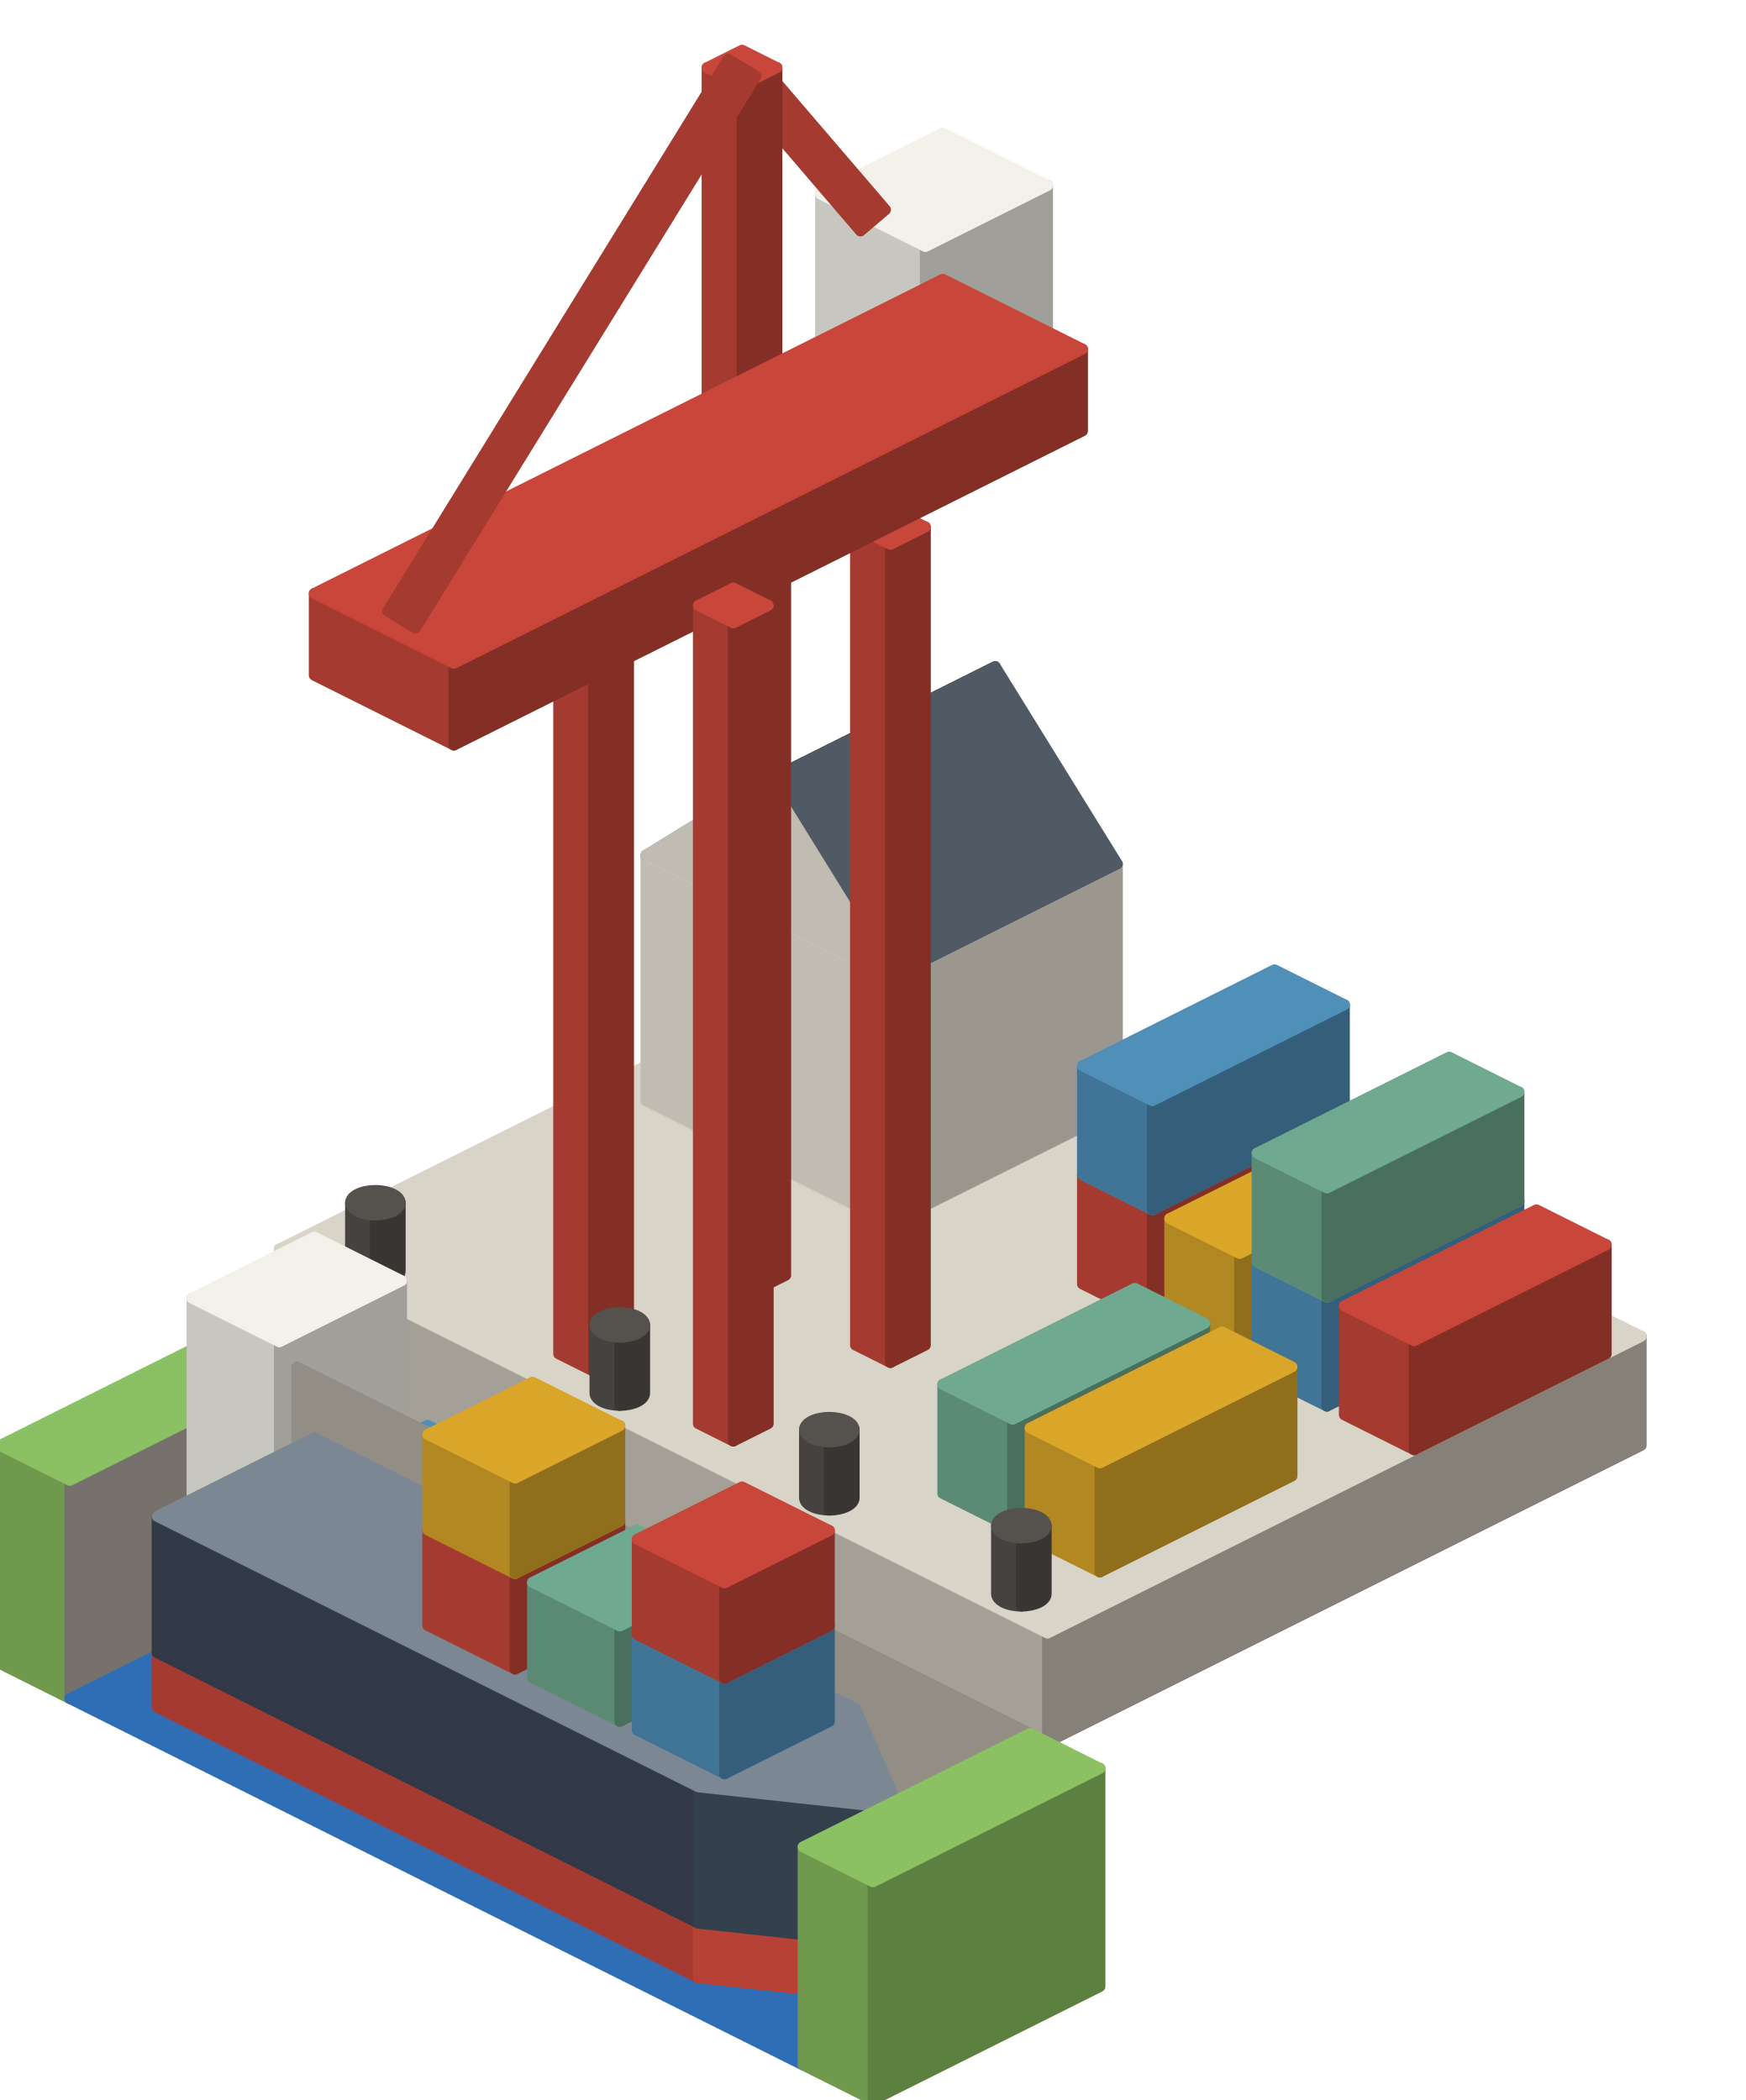
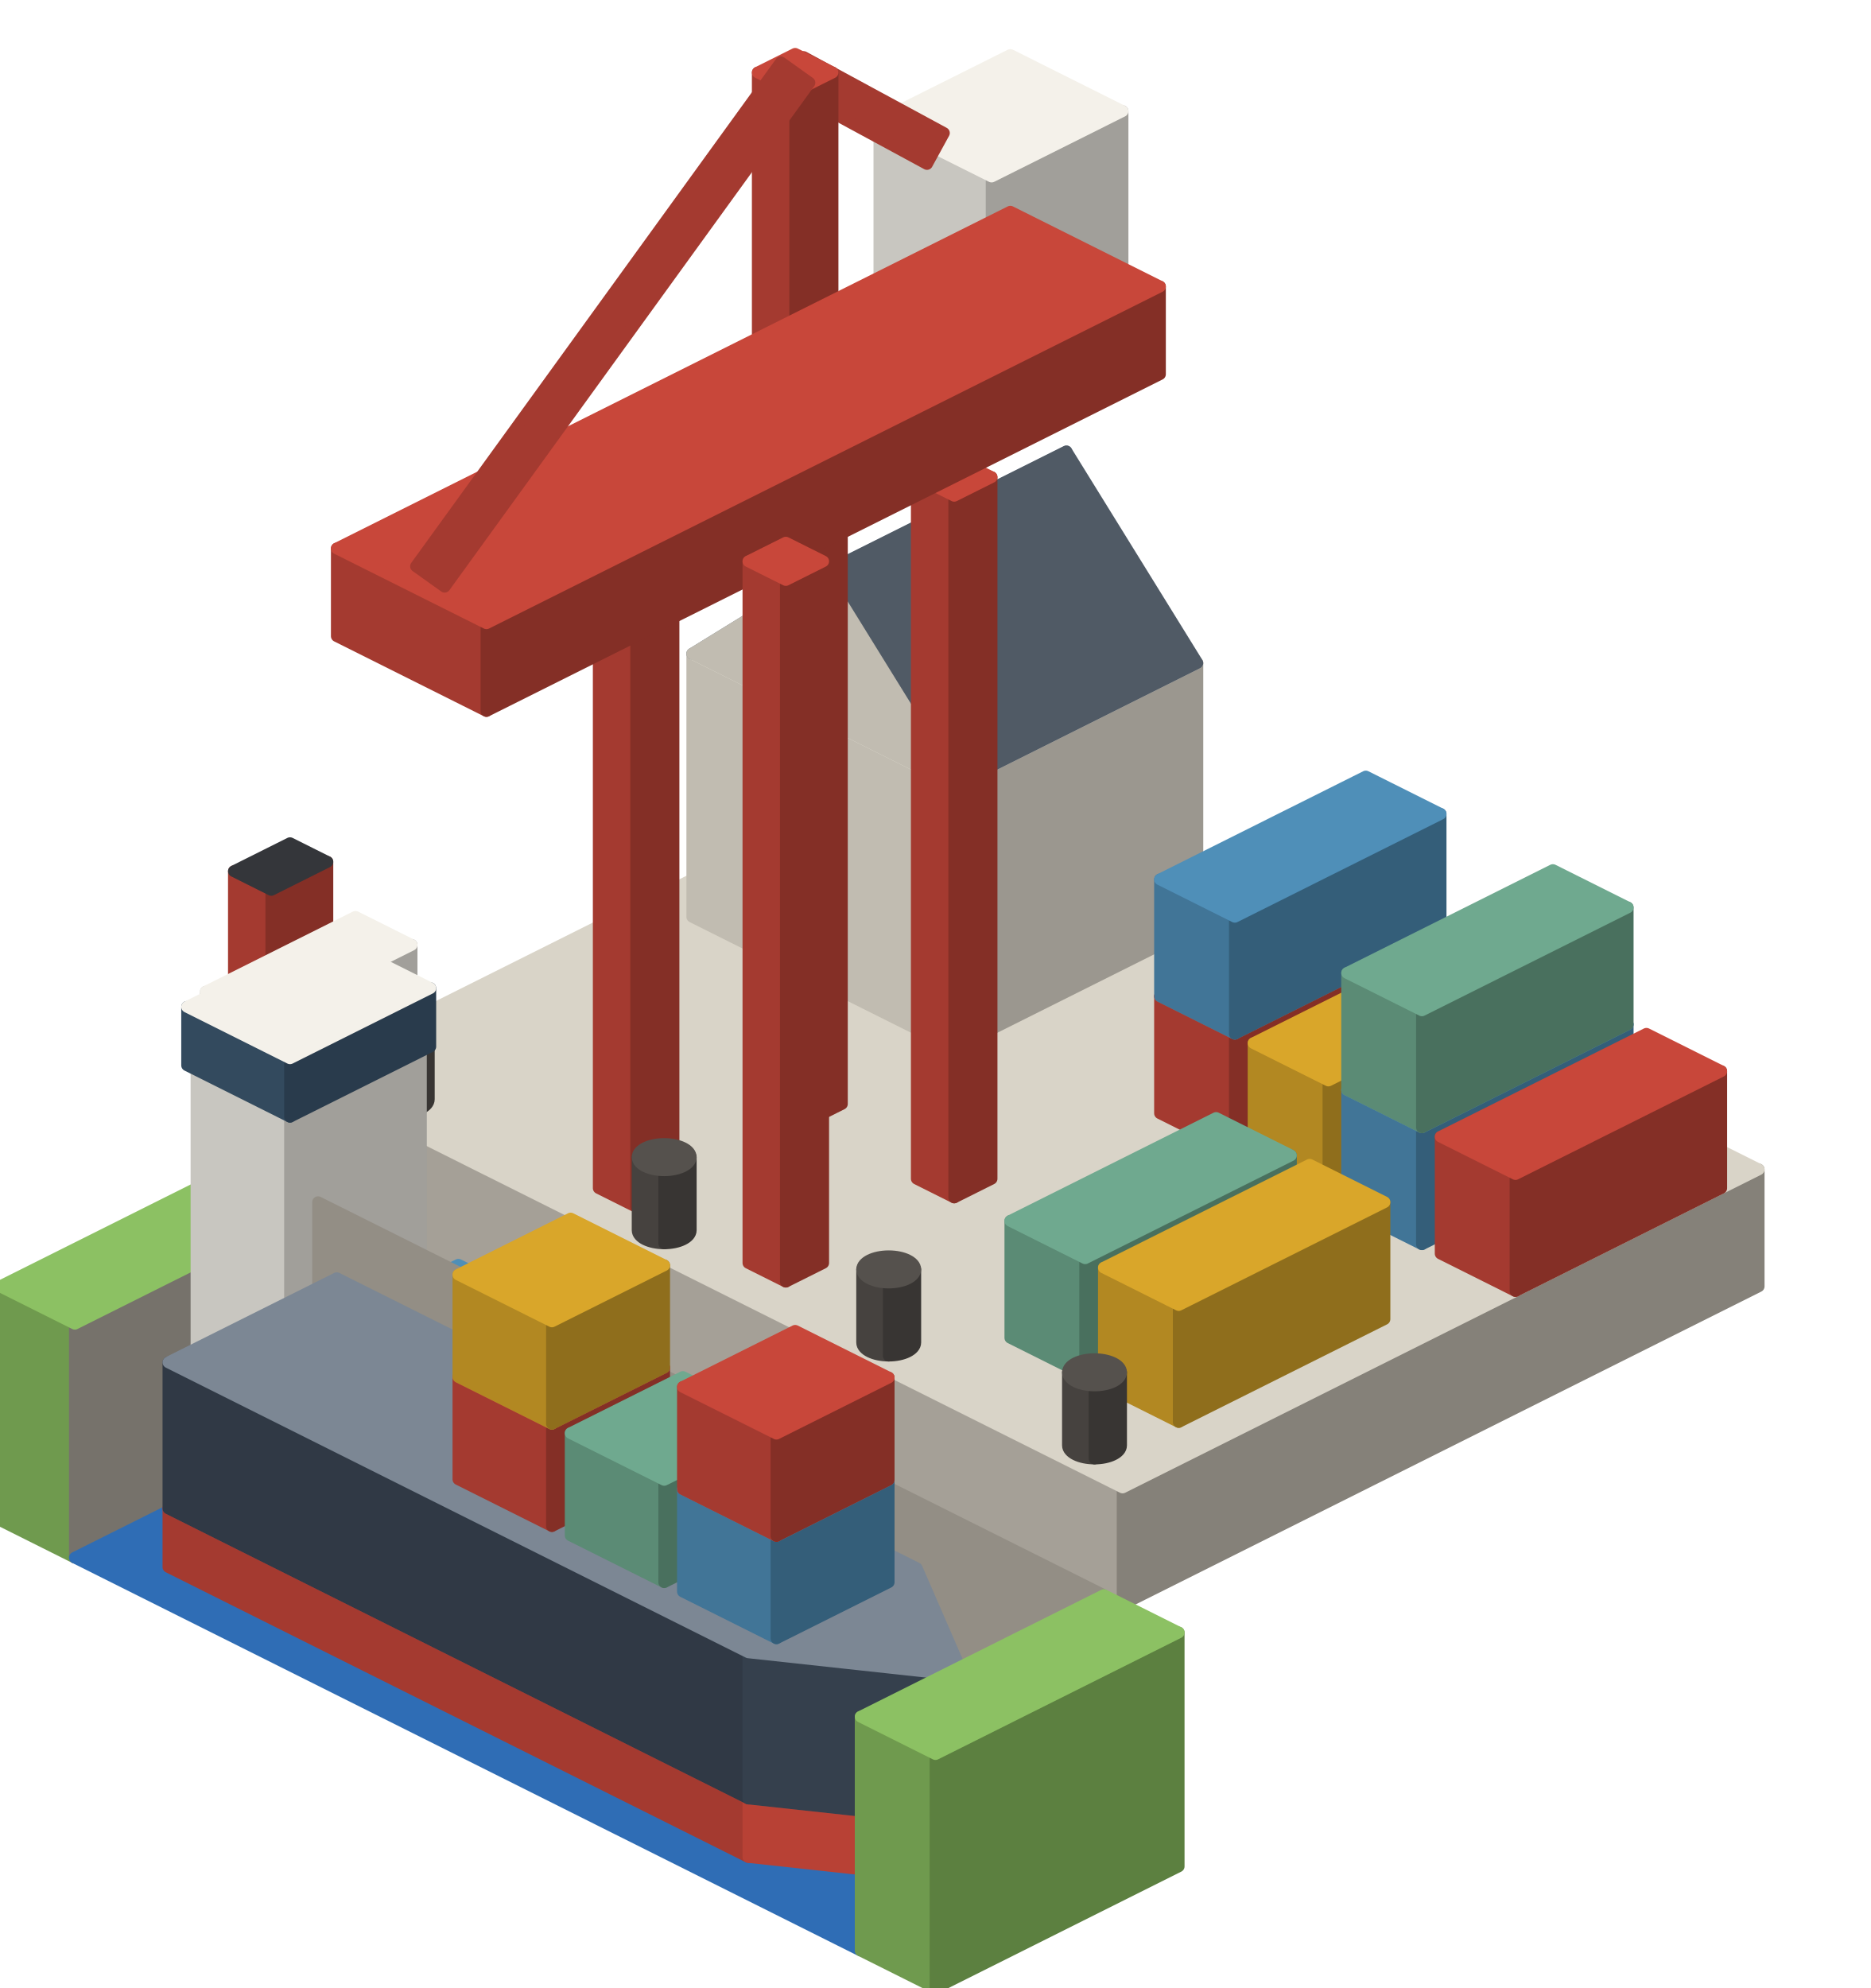
- <svg xmlns="http://www.w3.org/2000/svg" width="64" height="77" viewBox="0 0 64 77">
-   <g transform="translate(0 37)" stroke-linejoin="round" stroke-width="0.4">
+ <svg xmlns="http://www.w3.org/2000/svg" width="64" height="68" viewBox="0 0 64 68">
+   <g transform="translate(0 28)" stroke-linejoin="round" stroke-width="0.4">
    <polygon points="10.24,12.80 38.40,26.88 38.40,22.88 10.24,8.80" fill="#a5a097" stroke="#a5a097" />
    <polygon points="60.16,16.00 38.40,26.88 38.40,22.88 60.16,12.00" fill="#858179" stroke="#858179" />
    <polygon points="32.00,-2.08 60.16,12.00 38.40,22.88 10.24,8.80" fill="#d9d4c8" stroke="#d9d4c8" />
    <polygon points="23.68,3.36 32.64,7.84 32.64,-1.16 23.68,-5.64" fill="#c1bcb1" stroke="#c1bcb1" />
    <polygon points="40.96,3.68 32.64,7.84 32.64,-1.16 40.96,-5.32" fill="#9b978f" stroke="#9b978f" />
    <polygon points="32.00,-9.80 40.96,-5.32 32.64,-1.16 23.68,-5.64" fill="#ebe5d8" stroke="#ebe5d8" />
    <polygon points="32.00,-9.80 23.68,-5.64 28.16,-8.40 36.48,-12.56" fill="#63707e" stroke="#63707e" />
    <polygon points="40.96,-5.32 32.64,-1.16 28.16,-8.40 36.48,-12.56" fill="#505a65" stroke="#505a65" />
    <polygon points="23.68,-5.64 32.64,-1.16 28.16,-8.40" fill="#c1bcb1" stroke="#c1bcb1" />
    <path d="M 13.76 10.05 A 0.91 0.45 0 0 1 12.85 9.60 L 12.85 7.10 L 13.76 7.10 Z" fill="#46423f" stroke="#46423f" />
    <path d="M 13.76 10.05 A 0.91 0.45 0 0 0 14.67 9.60 L 14.67 7.10 L 13.76 7.10 Z" fill="#383533" stroke="#383533" />
    <path d="M 12.85 7.10 A 0.91 0.45 0 1 0 14.67 7.10 A 0.91 0.45 0 1 0 12.85 7.10 Z" fill="#55514d" stroke="#55514d" />
-     <polygon points="26.24,9.76 27.52,10.40 27.52,-19.60 26.24,-20.24" fill="#a43a30" stroke="#a43a30" />
-     <polygon points="28.80,9.76 27.52,10.40 27.52,-19.60 28.80,-20.24" fill="#842f26" stroke="#842f26" />
-     <polygon points="27.52,-20.88 28.80,-20.24 27.52,-19.60 26.24,-20.24" fill="#c8473a" stroke="#c8473a" />
+     <polygon points="26.24,9.76 27.52,10.40 27.52,-13.60 26.24,-14.24" fill="#a43a30" stroke="#a43a30" />
+     <polygon points="28.80,9.76 27.52,10.40 27.52,-13.60 28.80,-14.24" fill="#842f26" stroke="#842f26" />
+     <polygon points="27.52,-14.88 28.80,-14.24 27.52,-13.60 26.24,-14.24" fill="#c8473a" stroke="#c8473a" />
    <polygon points="0.00,24.00 2.56,25.28 2.56,17.28 0.00,16.00" fill="#6f9a4e" stroke="#6f9a4e" />
    <polygon points="2.56,25.28 10.88,21.12 10.88,13.12 2.56,17.28" fill="#76726b" stroke="#76726b" />
    <polygon points="8.32,11.84 0.00,16.00 2.56,17.28 10.88,13.12" fill="#8cc163" stroke="#8cc163" />
-     <polygon points="20.48,12.64 21.76,13.28 21.76,-16.72 20.48,-17.36" fill="#a43a30" stroke="#a43a30" />
-     <polygon points="23.04,12.64 21.76,13.28 21.76,-16.72 23.04,-17.36" fill="#842f26" stroke="#842f26" />
-     <polygon points="21.76,-18.00 23.04,-17.36 21.76,-16.72 20.48,-17.36" fill="#c8473a" stroke="#c8473a" />
-     <polygon points="30.08,-23.88 33.92,-21.96 33.92,-27.96 30.08,-29.88" fill="#c8c6c0" stroke="#c8c6c0" />
-     <polygon points="38.40,-24.20 33.92,-21.96 33.92,-27.96 38.40,-30.20" fill="#a19f9a" stroke="#a19f9a" />
-     <polygon points="34.56,-32.12 38.40,-30.20 33.92,-27.96 30.08,-29.88" fill="#f4f1ea" stroke="#f4f1ea" />
+     <polygon points="20.48,12.64 21.76,13.28 21.76,-10.72 20.48,-11.36" fill="#a43a30" stroke="#a43a30" />
+     <polygon points="23.04,12.64 21.76,13.28 21.76,-10.72 23.04,-11.36" fill="#842f26" stroke="#842f26" />
+     <polygon points="21.76,-12.00 23.04,-11.36 21.76,-10.72 20.48,-11.36" fill="#c8473a" stroke="#c8473a" />
+     <polygon points="30.08,-17.88 33.92,-15.96 33.92,-21.96 30.08,-23.88" fill="#c8c6c0" stroke="#c8c6c0" />
+     <polygon points="38.40,-18.20 33.92,-15.96 33.92,-21.96 38.40,-24.20" fill="#a19f9a" stroke="#a19f9a" />
+     <polygon points="34.56,-26.12 38.40,-24.20 33.92,-21.96 30.08,-23.88" fill="#f4f1ea" stroke="#f4f1ea" />
    <polygon points="39.68,10.08 42.24,11.36 42.24,7.36 39.68,6.08" fill="#a43a30" stroke="#a43a30" />
    <polygon points="49.28,7.84 42.24,11.36 42.24,7.36 49.28,3.84" fill="#842f26" stroke="#842f26" />
    <polygon points="46.72,2.56 49.28,3.84 42.24,7.36 39.68,6.08" fill="#c8473a" stroke="#c8473a" />
    <polygon points="39.68,6.08 42.24,7.36 42.24,3.36 39.68,2.08" fill="#417597" stroke="#417597" />
    <polygon points="49.28,3.84 42.24,7.36 42.24,3.36 49.28,-0.16" fill="#345e79" stroke="#345e79" />
    <polygon points="46.72,-1.44 49.28,-0.16 42.24,3.36 39.68,2.08" fill="#4f8fb8" stroke="#4f8fb8" />
    <polygon points="42.88,11.68 45.44,12.96 45.44,8.96 42.88,7.68" fill="#b28822" stroke="#b28822" />
    <polygon points="52.48,9.44 45.44,12.96 45.44,8.96 52.48,5.44" fill="#8f6e1c" stroke="#8f6e1c" />
    <polygon points="49.92,4.16 52.48,5.44 45.44,8.96 42.88,7.68" fill="#d9a62a" stroke="#d9a62a" />
-     <polygon points="26.74,-34.13 31.54,-28.53 32.46,-29.31 27.66,-34.91" fill="#a43a30" stroke="#a43a30" />
-     <polygon points="31.36,12.32 32.64,12.96 32.64,-17.04 31.36,-17.68" fill="#a43a30" stroke="#a43a30" />
-     <polygon points="33.92,12.32 32.64,12.96 32.64,-17.04 33.92,-17.68" fill="#842f26" stroke="#842f26" />
-     <polygon points="32.64,-18.32 33.92,-17.68 32.64,-17.04 31.36,-17.68" fill="#c8473a" stroke="#c8473a" />
+     <polygon points="26.91,-24.99 31.71,-22.39 32.29,-23.45 27.49,-26.05" fill="#a43a30" stroke="#a43a30" />
+     <polygon points="31.36,12.32 32.64,12.96 32.64,-11.04 31.36,-11.68" fill="#a43a30" stroke="#a43a30" />
+     <polygon points="33.92,12.32 32.64,12.96 32.64,-11.04 33.92,-11.68" fill="#842f26" stroke="#842f26" />
+     <polygon points="32.64,-12.32 33.92,-11.68 32.64,-11.04 31.36,-11.68" fill="#c8473a" stroke="#c8473a" />
    <polygon points="46.08,13.28 48.64,14.56 48.64,10.56 46.08,9.28" fill="#417597" stroke="#417597" />
    <polygon points="55.68,11.04 48.64,14.56 48.64,10.56 55.68,7.04" fill="#345e79" stroke="#345e79" />
    <polygon points="53.12,5.76 55.68,7.04 48.64,10.56 46.08,9.28" fill="#4f8fb8" stroke="#4f8fb8" />
    <polygon points="46.08,9.28 48.64,10.56 48.64,6.56 46.08,5.28" fill="#5b8b75" stroke="#5b8b75" />
    <polygon points="55.68,7.04 48.64,10.56 48.64,6.56 55.68,3.04" fill="#49705e" stroke="#49705e" />
    <polygon points="53.12,1.76 55.68,3.04 48.64,6.56 46.08,5.28" fill="#6fa98f" stroke="#6fa98f" />
-     <polygon points="25.92,-20.52 27.20,-19.88 27.20,-33.88 25.92,-34.52" fill="#a43a30" stroke="#a43a30" />
-     <polygon points="28.48,-20.52 27.20,-19.88 27.20,-33.88 28.48,-34.52" fill="#842f26" stroke="#842f26" />
-     <polygon points="27.20,-35.16 28.48,-34.52 27.20,-33.88 25.92,-34.52" fill="#c8473a" stroke="#c8473a" />
+     <polygon points="25.92,-14.52 27.20,-13.88 27.20,-24.88 25.92,-25.52" fill="#a43a30" stroke="#a43a30" />
+     <polygon points="28.48,-14.52 27.20,-13.88 27.20,-24.88 28.48,-25.52" fill="#842f26" stroke="#842f26" />
+     <polygon points="27.20,-26.16 28.48,-25.52 27.20,-24.88 25.92,-25.52" fill="#c8473a" stroke="#c8473a" />
    <path d="M 22.72 14.53 A 0.91 0.45 0 0 1 21.81 14.08 L 21.81 11.58 L 22.72 11.58 Z" fill="#46423f" stroke="#46423f" />
    <path d="M 22.72 14.53 A 0.91 0.45 0 0 0 23.63 14.08 L 23.63 11.58 L 22.72 11.58 Z" fill="#383533" stroke="#383533" />
    <path d="M 21.81 11.58 A 0.91 0.45 0 1 0 23.63 11.58 A 0.91 0.45 0 1 0 21.81 11.58 Z" fill="#55514d" stroke="#55514d" />
-     <polygon points="7.04,18.60 10.24,20.20 10.24,12.20 7.04,10.60" fill="#c8c6c0" stroke="#c8c6c0" />
-     <polygon points="14.72,17.96 10.24,20.20 10.24,12.20 14.72,9.96" fill="#a19f9a" stroke="#a19f9a" />
-     <polygon points="11.52,8.36 14.72,9.96 10.24,12.20 7.04,10.60" fill="#f4f1ea" stroke="#f4f1ea" />
-     <polygon points="11.52,-12.24 16.64,-9.68 16.64,-12.68 11.52,-15.24" fill="#a43a30" stroke="#a43a30" />
-     <polygon points="39.68,-21.20 16.64,-9.68 16.64,-12.68 39.68,-24.20" fill="#842f26" stroke="#842f26" />
-     <polygon points="34.56,-26.76 39.68,-24.20 16.64,-12.68 11.52,-15.24" fill="#c8473a" stroke="#c8473a" />
+     <polygon points="8.00,7.80 9.28,8.44 9.28,2.44 8.00,1.80" fill="#a43a30" stroke="#a43a30" />
+     <polygon points="11.20,7.48 9.28,8.44 9.28,2.44 11.20,1.48" fill="#842f26" stroke="#842f26" />
+     <polygon points="9.92,0.84 11.20,1.48 9.28,2.44 8.00,1.80" fill="#34363a" stroke="#34363a" />
+     <polygon points="7.04,6.92 8.96,7.88 8.96,6.88 7.04,5.92" fill="#c8c6c0" stroke="#c8c6c0" />
+     <polygon points="14.08,5.32 8.96,7.88 8.96,6.88 14.08,4.32" fill="#a19f9a" stroke="#a19f9a" />
+     <polygon points="12.16,3.36 14.08,4.32 8.96,6.88 7.04,5.92" fill="#f4f1ea" stroke="#f4f1ea" />
+     <polygon points="6.72,18.44 9.92,20.04 9.92,10.04 6.72,8.44" fill="#c8c6c0" stroke="#c8c6c0" />
+     <polygon points="14.40,17.80 9.92,20.04 9.92,10.04 14.40,7.80" fill="#a19f9a" stroke="#a19f9a" />
+     <polygon points="11.20,6.20 14.40,7.80 9.92,10.04 6.72,8.44" fill="#f4f1ea" stroke="#f4f1ea" />
+     <polygon points="6.40,8.44 9.92,10.20 9.92,8.20 6.40,6.44" fill="#334a5e" stroke="#334a5e" />
+     <polygon points="14.72,7.80 9.92,10.20 9.92,8.20 14.72,5.80" fill="#293b4c" stroke="#293b4c" />
+     <polygon points="11.20,4.04 14.72,5.80 9.92,8.20 6.40,6.44" fill="#f4f1ea" stroke="#f4f1ea" />
+     <polygon points="11.52,-6.24 16.64,-3.68 16.64,-6.68 11.52,-9.24" fill="#a43a30" stroke="#a43a30" />
+     <polygon points="39.68,-15.20 16.64,-3.68 16.64,-6.68 39.68,-18.20" fill="#842f26" stroke="#842f26" />
+     <polygon points="34.56,-20.76 39.68,-18.20 16.64,-6.68 11.52,-9.24" fill="#c8473a" stroke="#c8473a" />
    <polygon points="49.28,14.88 51.84,16.16 51.84,12.16 49.28,10.88" fill="#a43a30" stroke="#a43a30" />
    <polygon points="58.88,12.64 51.84,16.16 51.84,12.16 58.88,8.64" fill="#842f26" stroke="#842f26" />
    <polygon points="56.32,7.36 58.88,8.64 51.84,12.16 49.28,10.88" fill="#c8473a" stroke="#c8473a" />
-     <polygon points="25.60,15.20 26.88,15.84 26.88,-14.16 25.60,-14.80" fill="#a43a30" stroke="#a43a30" />
-     <polygon points="28.16,15.20 26.88,15.84 26.88,-14.16 28.16,-14.80" fill="#842f26" stroke="#842f26" />
-     <polygon points="26.88,-15.44 28.16,-14.80 26.88,-14.16 25.60,-14.80" fill="#c8473a" stroke="#c8473a" />
+     <polygon points="25.60,15.20 26.88,15.84 26.88,-8.16 25.60,-8.80" fill="#a43a30" stroke="#a43a30" />
+     <polygon points="28.16,15.20 26.88,15.84 26.88,-8.16 28.16,-8.80" fill="#842f26" stroke="#842f26" />
+     <polygon points="26.88,-9.44 28.16,-8.80 26.88,-8.16 25.60,-8.80" fill="#c8473a" stroke="#c8473a" />
    <polygon points="11.84,20.68 15.04,22.28 15.04,18.78 11.84,17.18" fill="#417597" stroke="#417597" />
    <polygon points="18.88,20.36 15.04,22.28 15.04,18.78 18.88,16.86" fill="#345e79" stroke="#345e79" />
    <polygon points="15.68,15.26 18.88,16.86 15.04,18.78 11.84,17.18" fill="#4f8fb8" stroke="#4f8fb8" />
-     <polygon points="26.69,-34.83 14.21,-14.59 15.23,-13.97 27.71,-34.21" fill="#a43a30" stroke="#a43a30" />
+     <polygon points="26.71,-25.87 14.23,-8.63 15.21,-7.93 27.69,-25.17" fill="#a43a30" stroke="#a43a30" />
    <polygon points="34.56,17.76 37.12,19.04 37.12,15.04 34.56,13.76" fill="#5b8b75" stroke="#5b8b75" />
    <polygon points="44.16,15.52 37.12,19.04 37.12,15.04 44.16,11.52" fill="#49705e" stroke="#49705e" />
    <polygon points="41.60,10.24 44.16,11.52 37.12,15.04 34.56,13.76" fill="#6fa98f" stroke="#6fa98f" />
    <path d="M 30.40 18.37 A 0.91 0.45 0 0 1 29.49 17.92 L 29.49 15.42 L 30.40 15.42 Z" fill="#46423f" stroke="#46423f" />
    <path d="M 30.40 18.37 A 0.91 0.45 0 0 0 31.31 17.92 L 31.31 15.42 L 30.40 15.42 Z" fill="#383533" stroke="#383533" />
    <path d="M 29.49 15.42 A 0.91 0.45 0 1 0 31.31 15.42 A 0.91 0.45 0 1 0 29.49 15.42 Z" fill="#55514d" stroke="#55514d" />
    <polygon points="37.76,19.36 40.32,20.64 40.32,16.64 37.76,15.36" fill="#b28822" stroke="#b28822" />
    <polygon points="47.36,17.12 40.32,20.64 40.32,16.64 47.36,13.12" fill="#8f6e1c" stroke="#8f6e1c" />
    <polygon points="44.80,11.84 47.36,13.12 40.32,16.64 37.76,15.36" fill="#d9a62a" stroke="#d9a62a" />
    <path d="M 37.44 21.89 A 0.91 0.45 0 0 1 36.53 21.44 L 36.53 18.94 L 37.44 18.94 Z" fill="#46423f" stroke="#46423f" />
    <path d="M 37.44 21.89 A 0.91 0.45 0 0 0 38.35 21.44 L 38.35 18.94 L 37.44 18.94 Z" fill="#383533" stroke="#383533" />
    <path d="M 36.53 18.94 A 0.91 0.45 0 1 0 38.35 18.94 A 0.91 0.45 0 1 0 36.53 18.94 Z" fill="#55514d" stroke="#55514d" />
    <polygon points="10.88,21.12 37.76,34.56 37.76,26.56 10.88,13.12" fill="#938e85" stroke="#938e85" />
    <polygon points="10.88,21.12 2.56,25.28 29.44,38.72 37.76,34.56" fill="#2f6db5" stroke="#2f6db5" />
    <polygon points="9.50,25.01 10.20,25.94 12.70,26.61 11.20,25.44" fill="#4580c2" stroke="#4580c2" />
    <polygon points="24.90,33.95 25.91,35.04 28.10,35.55 26.91,34.54" fill="#4580c2" stroke="#4580c2" />
    <polygon points="5.76,25.60 25.60,35.52 25.60,33.52 5.76,23.60" fill="#a43a30" stroke="#a43a30" />
    <polygon points="25.60,35.52 32.96,36.32 32.96,34.32 25.60,33.52" fill="#b84135" stroke="#b84135" />
    <polygon points="11.52,20.72 5.76,23.60 25.60,33.52 32.96,34.32 31.36,30.64" fill="#c8473a" stroke="#c8473a" />
    <polygon points="5.76,23.60 25.60,33.52 25.60,28.52 5.76,18.60" fill="#303945" stroke="#303945" />
    <polygon points="25.60,33.52 32.96,34.32 32.96,29.32 25.60,28.52" fill="#35404d" stroke="#35404d" />
    <polygon points="11.52,15.72 5.76,18.60 25.60,28.52 32.96,29.32 31.36,25.64" fill="#7c8794" stroke="#7c8794" />
    <polygon points="15.68,22.60 18.88,24.20 18.88,20.70 15.68,19.10" fill="#a43a30" stroke="#a43a30" />
    <polygon points="22.72,22.28 18.88,24.20 18.88,20.70 22.72,18.78" fill="#842f26" stroke="#842f26" />
    <polygon points="19.52,17.18 22.72,18.78 18.88,20.70 15.68,19.10" fill="#c8473a" stroke="#c8473a" />
    <polygon points="15.68,19.10 18.88,20.70 18.88,17.20 15.68,15.60" fill="#b28822" stroke="#b28822" />
    <polygon points="22.72,18.78 18.88,20.70 18.88,17.20 22.72,15.28" fill="#8f6e1c" stroke="#8f6e1c" />
    <polygon points="19.52,13.68 22.72,15.28 18.88,17.20 15.68,15.60" fill="#d9a62a" stroke="#d9a62a" />
    <polygon points="19.52,24.52 22.72,26.12 22.72,22.62 19.52,21.02" fill="#5b8b75" stroke="#5b8b75" />
    <polygon points="26.56,24.20 22.72,26.12 22.72,22.62 26.56,20.70" fill="#49705e" stroke="#49705e" />
    <polygon points="23.36,19.10 26.56,20.70 22.72,22.62 19.52,21.02" fill="#6fa98f" stroke="#6fa98f" />
    <polygon points="23.36,26.44 26.56,28.04 26.56,24.54 23.36,22.94" fill="#417597" stroke="#417597" />
    <polygon points="30.40,26.12 26.56,28.04 26.56,24.54 30.40,22.62" fill="#345e79" stroke="#345e79" />
    <polygon points="27.20,21.02 30.40,22.62 26.56,24.54 23.36,22.94" fill="#4f8fb8" stroke="#4f8fb8" />
    <polygon points="23.36,22.94 26.56,24.54 26.56,21.04 23.36,19.44" fill="#a43a30" stroke="#a43a30" />
    <polygon points="30.40,22.62 26.56,24.54 26.56,21.04 30.40,19.12" fill="#842f26" stroke="#842f26" />
    <polygon points="27.20,17.52 30.40,19.12 26.56,21.04 23.36,19.44" fill="#c8473a" stroke="#c8473a" />
    <polygon points="29.44,38.72 32.00,40.00 32.00,32.00 29.44,30.72" fill="#6f9a4e" stroke="#6f9a4e" />
    <polygon points="32.00,40.00 40.32,35.84 40.32,27.84 32.00,32.00" fill="#5c8040" stroke="#5c8040" />
    <polygon points="37.76,26.56 29.44,30.72 32.00,32.00 40.32,27.84" fill="#8cc163" stroke="#8cc163" />
  </g>
</svg>
